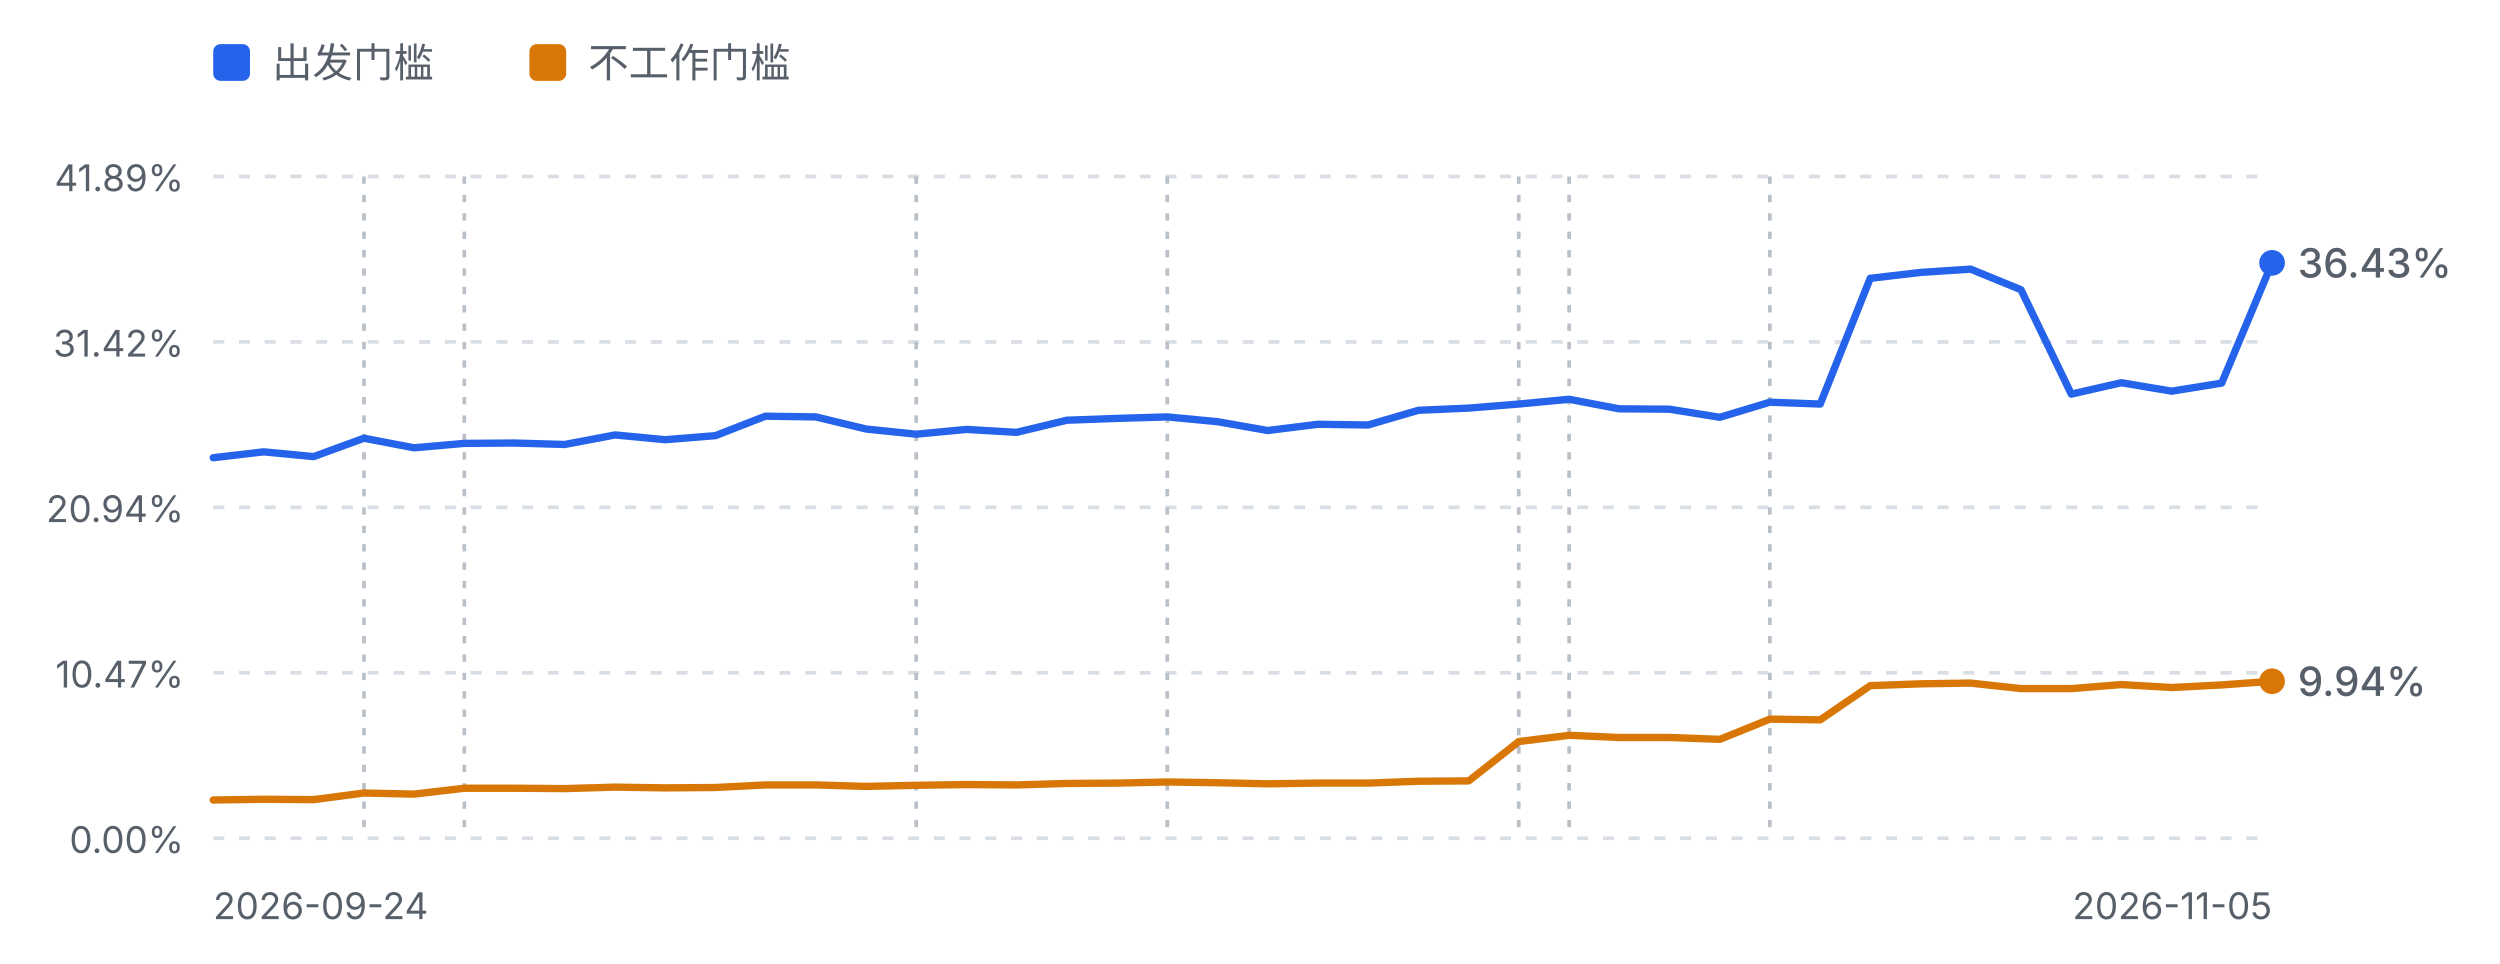
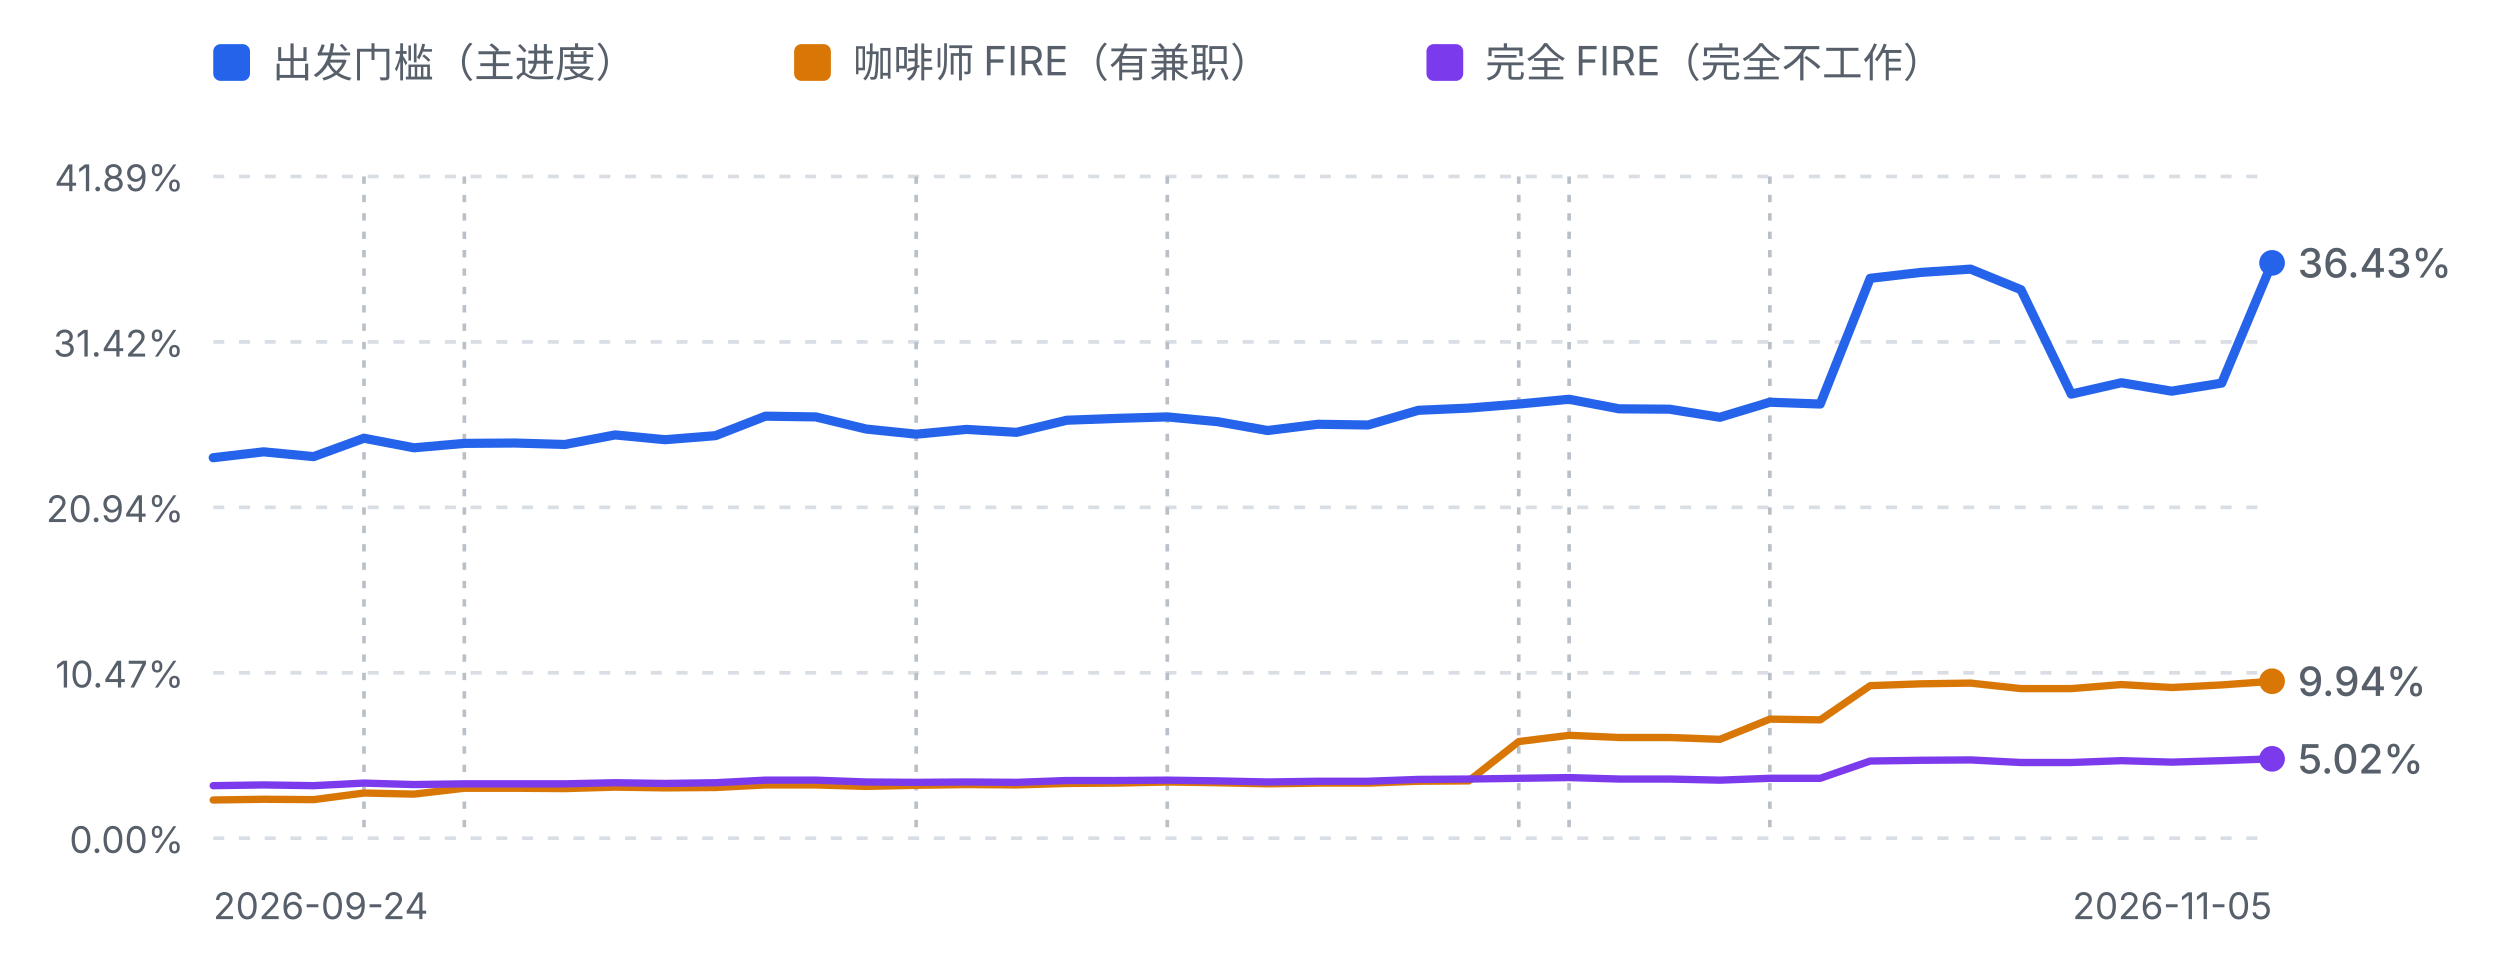
- <svg xmlns="http://www.w3.org/2000/svg" viewBox="0 0 680 262" width="680" height="262" role="img" aria-label="进度曲线：出发门槛与不工作门槛">
+ <svg xmlns="http://www.w3.org/2000/svg" viewBox="0 0 680 262" width="680" height="262" role="img" aria-label="进度曲线：出发门槛、咖啡师 FIRE 与完全 FIRE">
  <defs>
    <style>
      .fg-muted { fill: #57606a; font-family: ui-sans-serif, system-ui, -apple-system, "Segoe UI", sans-serif; }
      .grid { stroke: #d8dee4; stroke-width: 1; stroke-dasharray: 3 4; }
      .mark { stroke: #b9c0c8; stroke-width: 1; stroke-dasharray: 2 3; }
-       .line-dep { fill: none; stroke: #2563eb; stroke-width: 2; stroke-linejoin: round; stroke-linecap: round; }
+       .line-dep { fill: none; stroke: #2563eb; stroke-width: 2.5; stroke-linejoin: round; stroke-linecap: round; }
      .line-fire { fill: none; stroke: #d97706; stroke-width: 2; stroke-linejoin: round; stroke-linecap: round; }
+       .line-full { fill: none; stroke: #7c3aed; stroke-width: 2; stroke-linejoin: round; stroke-linecap: round; }
      @media (prefers-color-scheme: dark) {
        .fg-muted { fill: #8b949e; }
        .grid { stroke: #30363d; }
        .mark { stroke: #4d545c; }
        .line-dep { stroke: #60a5fa; }
        .line-fire { stroke: #f0b429; }
+         .line-full { stroke: #a78bfa; }
      }
    </style>
  </defs>
  <rect x="58" y="12" width="10" height="10" rx="2" fill="#2563eb" />
-   <text class="fg-muted" x="74" y="21" font-size="11">出发门槛</text>
-   <rect x="144" y="12" width="10" height="10" rx="2" fill="#d97706" />
-   <text class="fg-muted" x="160" y="21" font-size="11">不工作门槛</text>
+   <text class="fg-muted" x="74" y="21" font-size="11">出发门槛（主进度）</text>
+   <rect x="216" y="12" width="10" height="10" rx="2" fill="#d97706" />
+   <text class="fg-muted" x="232" y="21" font-size="11">咖啡师 FIRE（有兼职）</text>
+   <rect x="388" y="12" width="10" height="10" rx="2" fill="#7c3aed" />
+   <text class="fg-muted" x="404" y="21" font-size="11">完全 FIRE（完全不工作）</text>
  <line class="grid" x1="58" y1="48.0" x2="618" y2="48.0" />
  <text class="fg-muted" x="50" y="52.0" text-anchor="end" font-size="10">41.89%</text>
  <line class="grid" x1="58" y1="93.0" x2="618" y2="93.0" />
  <text class="fg-muted" x="50" y="97.0" text-anchor="end" font-size="10">31.42%</text>
  <line class="grid" x1="58" y1="138.0" x2="618" y2="138.0" />
  <text class="fg-muted" x="50" y="142.0" text-anchor="end" font-size="10">20.94%</text>
  <line class="grid" x1="58" y1="183.0" x2="618" y2="183.0" />
  <text class="fg-muted" x="50" y="187.0" text-anchor="end" font-size="10">10.47%</text>
  <line class="grid" x1="58" y1="228.0" x2="618" y2="228.0" />
  <text class="fg-muted" x="50" y="232.0" text-anchor="end" font-size="10">0.00%</text>
  <line class="mark" x1="99.0" y1="48" x2="99.0" y2="228.0" />
  <line class="mark" x1="126.3" y1="48" x2="126.3" y2="228.0" />
  <line class="mark" x1="249.2" y1="48" x2="249.2" y2="228.0" />
  <line class="mark" x1="317.5" y1="48" x2="317.5" y2="228.0" />
  <line class="mark" x1="413.1" y1="48" x2="413.1" y2="228.0" />
  <line class="mark" x1="426.8" y1="48" x2="426.8" y2="228.0" />
  <line class="mark" x1="481.4" y1="48" x2="481.4" y2="228.0" />
  <path d="M58.0,124.5 L71.7,122.9 L85.3,124.2 L99.0,119.2 L112.6,121.8 L126.3,120.6 L140.0,120.5 L153.6,120.9 L167.3,118.3 L180.9,119.6 L194.6,118.5 L208.2,113.2 L221.9,113.4 L235.6,116.7 L249.2,118.1 L262.9,116.8 L276.5,117.6 L290.2,114.3 L303.9,113.8 L317.5,113.4 L331.2,114.7 L344.8,117.1 L358.5,115.4 L372.1,115.6 L385.8,111.6 L399.5,111.0 L413.1,109.9 L426.8,108.6 L440.4,111.2 L454.1,111.3 L467.8,113.5 L481.4,109.4 L495.1,109.9 L508.7,75.7 L522.4,74.1 L536.0,73.2 L549.7,78.8 L563.4,107.2 L577.0,104.1 L590.7,106.4 L604.3,104.2 L618.0,71.5" class="line-dep" />
  <path d="M58.0,217.6 L71.7,217.4 L85.3,217.5 L99.0,215.7 L112.6,216.0 L126.3,214.4 L140.0,214.4 L153.6,214.5 L167.3,214.1 L180.9,214.3 L194.6,214.2 L208.2,213.5 L221.9,213.5 L235.6,213.9 L249.2,213.6 L262.9,213.4 L276.5,213.5 L290.2,213.1 L303.9,213.0 L317.5,212.7 L331.2,212.9 L344.8,213.2 L358.5,213.0 L372.1,213.0 L385.8,212.5 L399.5,212.4 L413.1,201.7 L426.8,200.0 L440.4,200.6 L454.1,200.6 L467.8,201.1 L481.4,195.6 L495.1,195.8 L508.7,186.5 L522.4,186.0 L536.0,185.8 L549.7,187.3 L563.4,187.3 L577.0,186.2 L590.7,187.0 L604.3,186.3 L618.0,185.3" class="line-fire" />
+   <path d="M58.0,213.7 L71.7,213.5 L85.3,213.7 L99.0,213.0 L112.6,213.4 L126.3,213.2 L140.0,213.2 L153.6,213.2 L167.3,212.9 L180.9,213.1 L194.6,212.9 L208.2,212.2 L221.9,212.2 L235.6,212.7 L249.2,212.8 L262.9,212.7 L276.5,212.8 L290.2,212.3 L303.9,212.3 L317.5,212.2 L331.2,212.4 L344.8,212.7 L358.5,212.5 L372.1,212.5 L385.8,212.0 L399.5,211.9 L413.1,211.7 L426.8,211.5 L440.4,211.9 L454.1,211.9 L467.8,212.2 L481.4,211.7 L495.1,211.7 L508.7,207.0 L522.4,206.8 L536.0,206.7 L549.7,207.4 L563.4,207.4 L577.0,206.9 L590.7,207.3 L604.3,206.9 L618.0,206.4" class="line-full" />
  <circle cx="618.0" cy="185.3" r="3.5" fill="#d97706" />
  <text class="fg-muted" x="625.0" y="189.3" font-size="11" font-weight="500" fill="#d97706">9.94%</text>
  <circle cx="618.0" cy="71.5" r="3.5" fill="#2563eb" />
  <text class="fg-muted" x="625.0" y="75.5" font-size="11" font-weight="500" fill="#2563eb">36.43%</text>
+   <circle cx="618.0" cy="206.4" r="3.5" fill="#7c3aed" />
+   <text class="fg-muted" x="625.0" y="210.4" font-size="11" font-weight="500" fill="#7c3aed">5.02%</text>
  <text class="fg-muted" x="58" y="250" font-size="10">2026-09-24</text>
  <text class="fg-muted" x="618" y="250" text-anchor="end" font-size="10">2026-11-05</text>
</svg>
